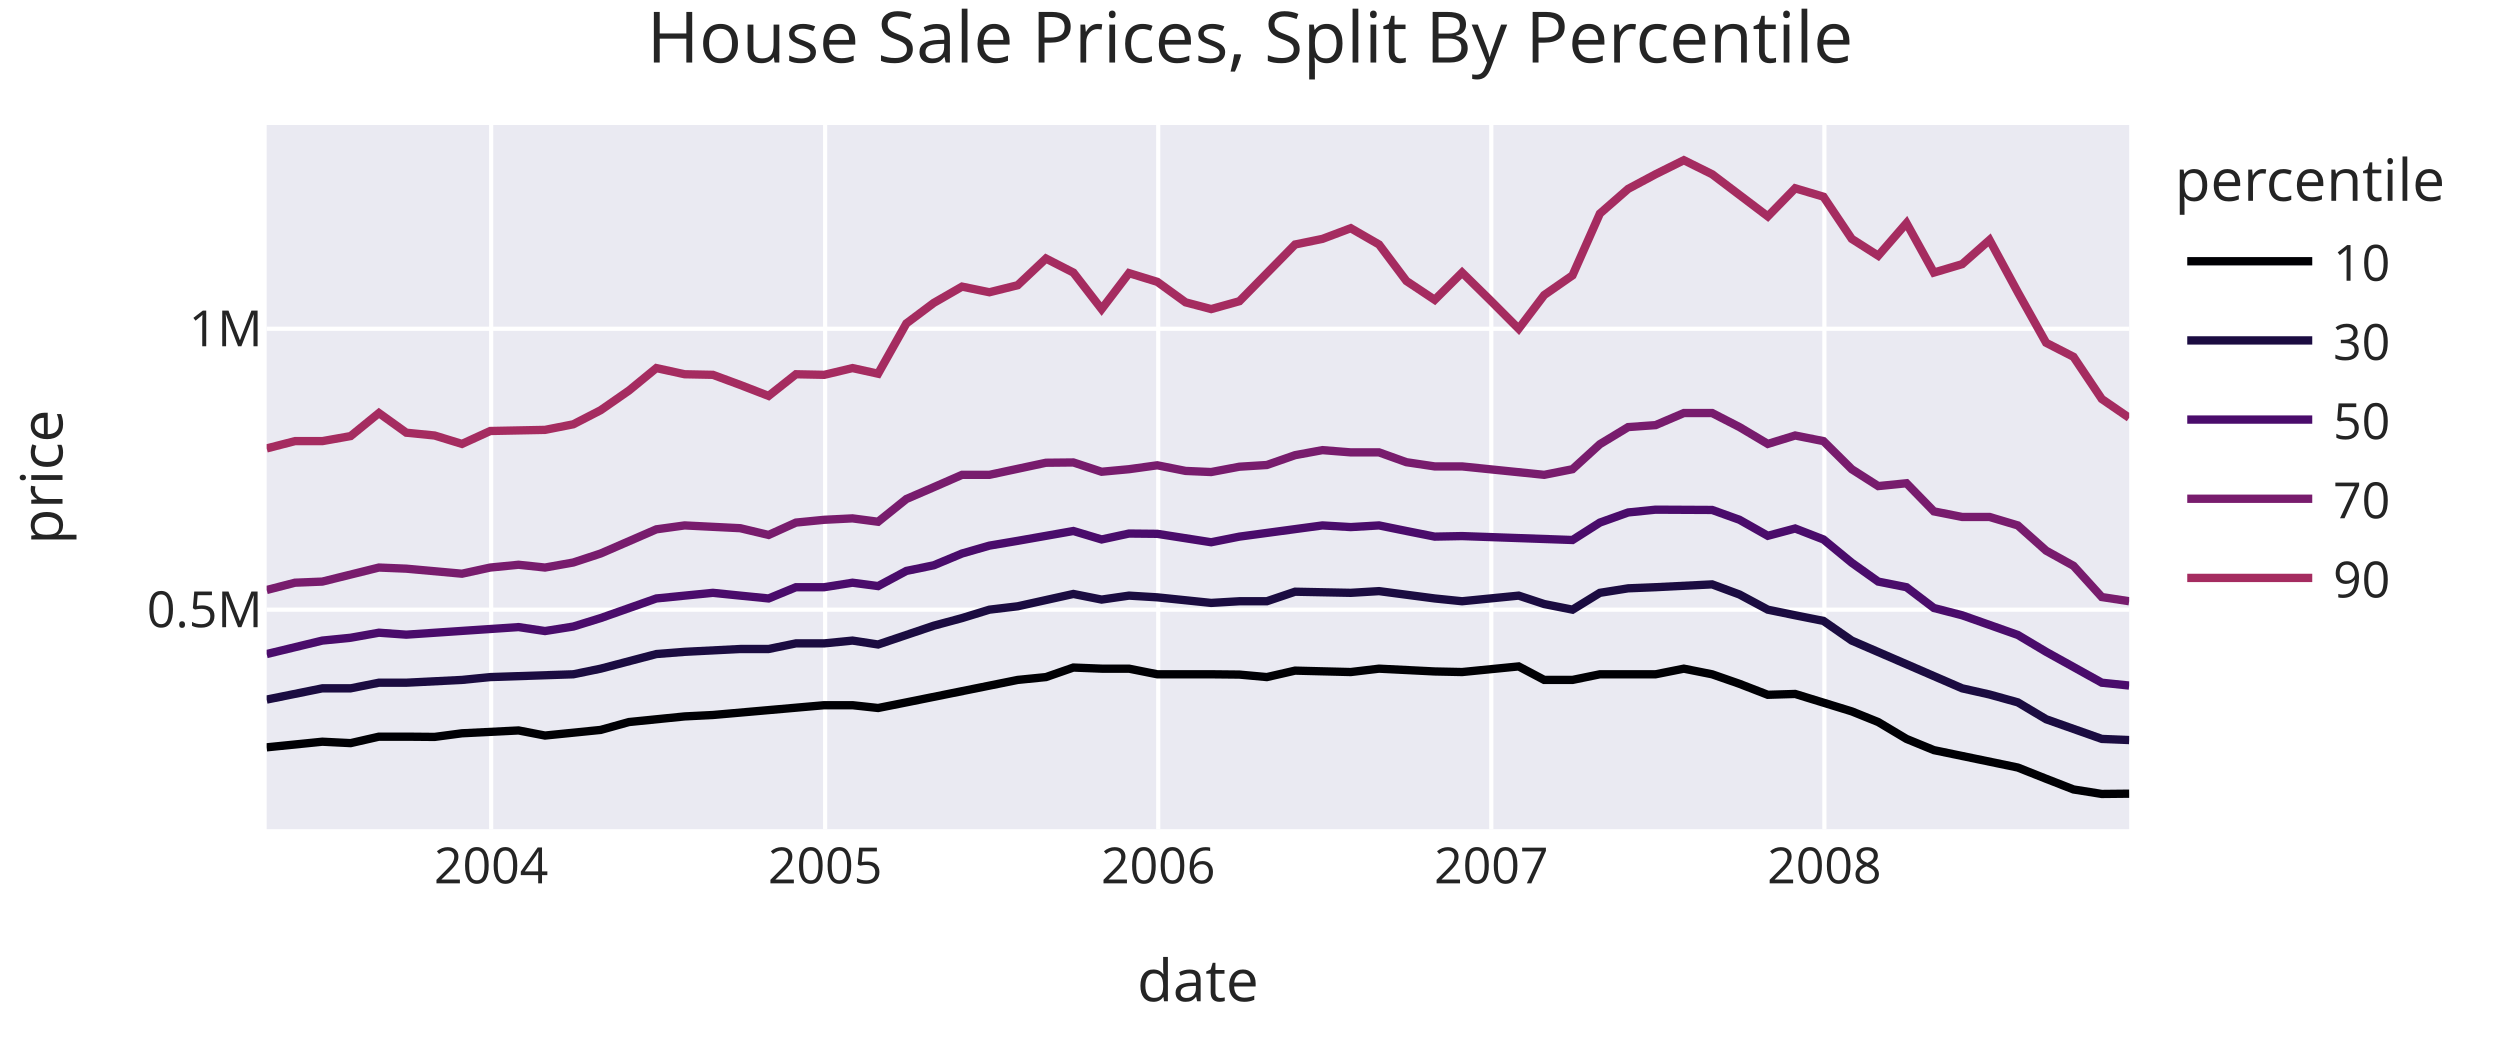
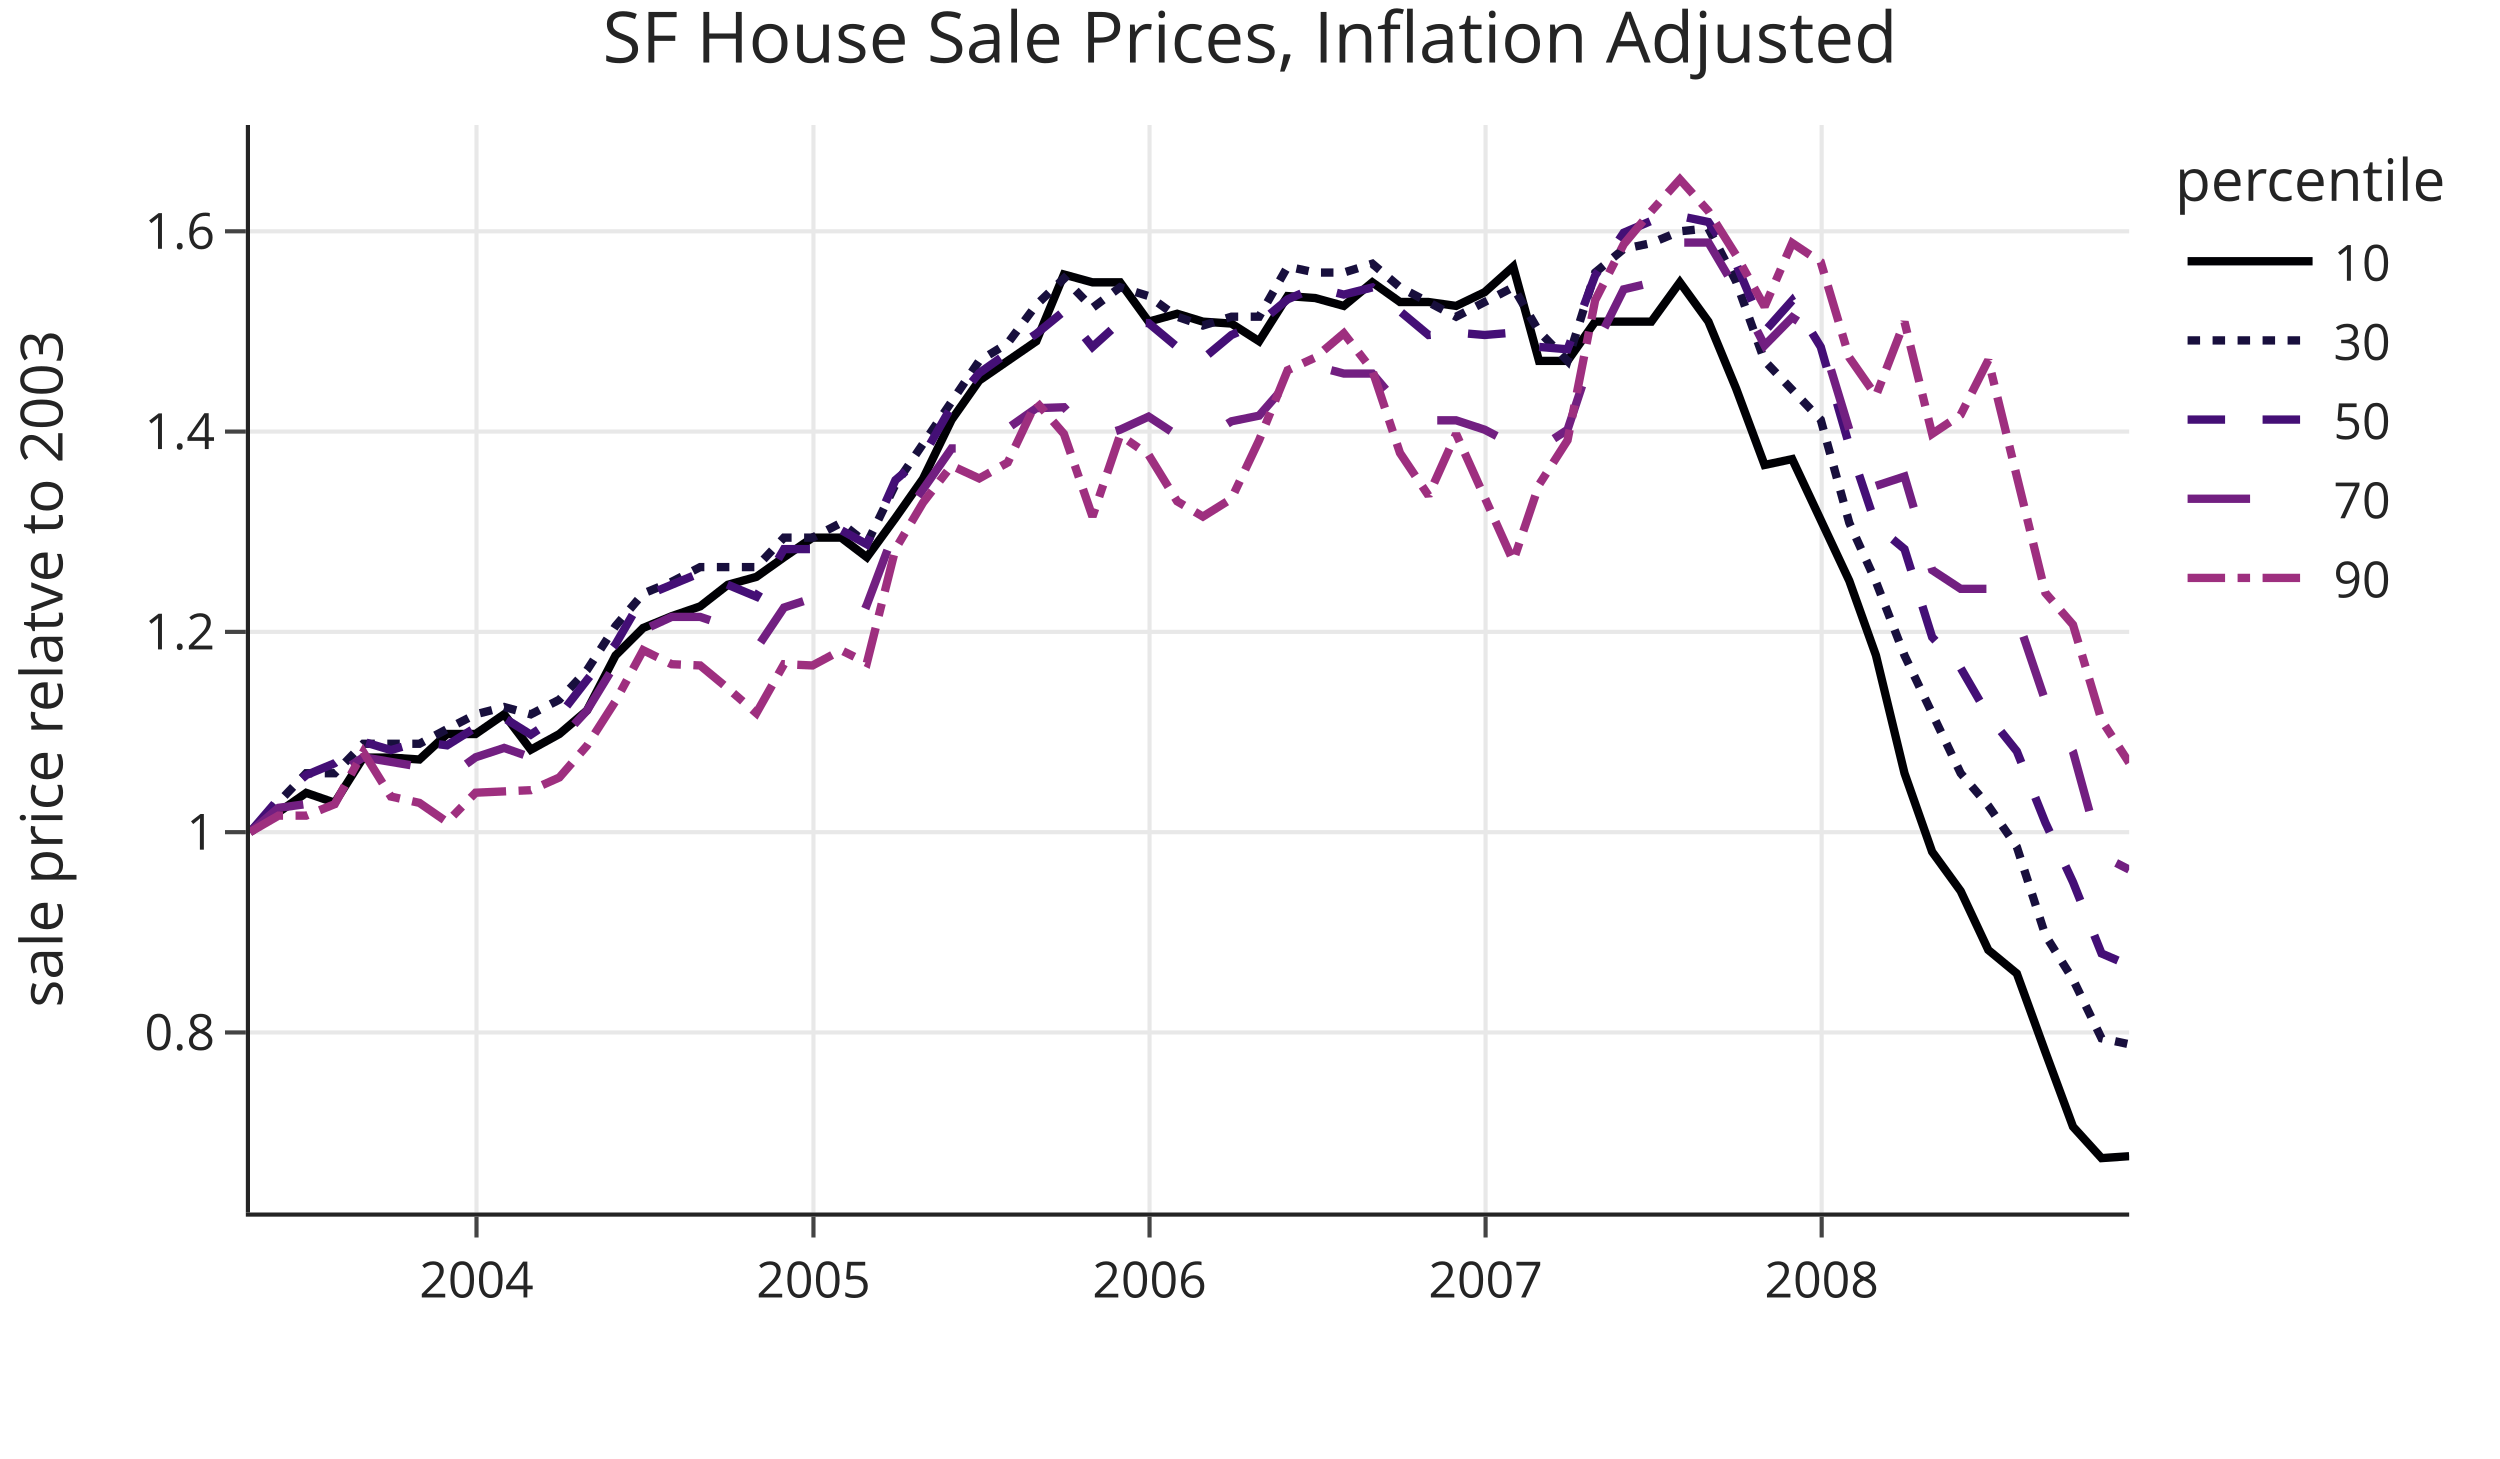
- <svg xmlns="http://www.w3.org/2000/svg" class="main-svg" width="600" height="250" style="" viewBox="0 0 600 250">
-   <rect x="0" y="0" width="600" height="250" style="fill: rgb(255, 255, 255); fill-opacity: 1;" />
-   <defs id="defs-a26ace">
+ <svg xmlns="http://www.w3.org/2000/svg" class="main-svg" width="600" height="350" style="" viewBox="0 0 600 350">
+   <rect x="0" y="0" width="600" height="350" style="fill: rgb(255, 255, 255); fill-opacity: 1;" />
+   <defs id="defs-5ffb2c">
    <g class="clips">
-       <clipPath id="clipa26acexyplot" class="plotclip">
-         <rect width="447" height="169" />
-       </clipPath>
-       <clipPath class="axesclip" id="clipa26acex">
-         <rect x="64" y="0" width="447" height="250" />
-       </clipPath>
-       <clipPath class="axesclip" id="clipa26acey">
-         <rect x="0" y="30" width="600" height="169" />
-       </clipPath>
-       <clipPath class="axesclip" id="clipa26acexy">
-         <rect x="64" y="30" width="447" height="169" />
+       <clipPath id="clip5ffb2cxyplot" class="plotclip">
+         <rect width="451" height="261" />
+       </clipPath>
+       <clipPath class="axesclip" id="clip5ffb2cx">
+         <rect x="60" y="0" width="451" height="350" />
+       </clipPath>
+       <clipPath class="axesclip" id="clip5ffb2cy">
+         <rect x="0" y="30" width="600" height="261" />
+       </clipPath>
+       <clipPath class="axesclip" id="clip5ffb2cxy">
+         <rect x="60" y="30" width="451" height="261" />
      </clipPath>
    </g>
    <g class="gradients" />
    <g class="patterns" />
  </defs>
-   <g class="bglayer">
-     <rect class="bg" x="64" y="30" width="447" height="169" style="fill: rgb(234, 234, 242); fill-opacity: 1; stroke-width: 0;" />
-   </g>
+   <g class="bglayer" />
  <g class="layer-below">
    <g class="imagelayer" />
    <g class="shapelayer" />
  </g>
  <g class="cartesianlayer">
    <g class="subplot xy">
      <g class="layer-subplot">
        <g class="shapelayer" />
        <g class="imagelayer" />
      </g>
      <g class="gridlayer">
        <g class="x">
-           <path class="xgrid crisp" transform="translate(117.88,0)" d="M0,30v169" style="stroke: rgb(255, 255, 255); stroke-opacity: 1; stroke-width: 1px;" />
-           <path class="xgrid crisp" transform="translate(198.03,0)" d="M0,30v169" style="stroke: rgb(255, 255, 255); stroke-opacity: 1; stroke-width: 1px;" />
-           <path class="xgrid crisp" transform="translate(277.97,0)" d="M0,30v169" style="stroke: rgb(255, 255, 255); stroke-opacity: 1; stroke-width: 1px;" />
-           <path class="xgrid crisp" transform="translate(357.91,0)" d="M0,30v169" style="stroke: rgb(255, 255, 255); stroke-opacity: 1; stroke-width: 1px;" />
-           <path class="xgrid crisp" transform="translate(437.85,0)" d="M0,30v169" style="stroke: rgb(255, 255, 255); stroke-opacity: 1; stroke-width: 1px;" />
+           <path class="xgrid crisp" transform="translate(114.36,0)" d="M0,30v261" style="stroke: rgb(232, 232, 232); stroke-opacity: 1; stroke-width: 1px;" />
+           <path class="xgrid crisp" transform="translate(195.23,0)" d="M0,30v261" style="stroke: rgb(232, 232, 232); stroke-opacity: 1; stroke-width: 1px;" />
+           <path class="xgrid crisp" transform="translate(275.89,0)" d="M0,30v261" style="stroke: rgb(232, 232, 232); stroke-opacity: 1; stroke-width: 1px;" />
+           <path class="xgrid crisp" transform="translate(356.54,0)" d="M0,30v261" style="stroke: rgb(232, 232, 232); stroke-opacity: 1; stroke-width: 1px;" />
+           <path class="xgrid crisp" transform="translate(437.2,0)" d="M0,30v261" style="stroke: rgb(232, 232, 232); stroke-opacity: 1; stroke-width: 1px;" />
        </g>
        <g class="y">
-           <path class="ygrid crisp" transform="translate(0,146.32)" d="M64,0h447" style="stroke: rgb(255, 255, 255); stroke-opacity: 1; stroke-width: 1px;" />
-           <path class="ygrid crisp" transform="translate(0,78.9)" d="M64,0h447" style="stroke: rgb(255, 255, 255); stroke-opacity: 1; stroke-width: 1px;" />
+           <path class="ygrid crisp" transform="translate(0,247.79)" d="M60,0h451" style="stroke: rgb(232, 232, 232); stroke-opacity: 1; stroke-width: 1px;" />
+           <path class="ygrid crisp" transform="translate(0,199.72)" d="M60,0h451" style="stroke: rgb(232, 232, 232); stroke-opacity: 1; stroke-width: 1px;" />
+           <path class="ygrid crisp" transform="translate(0,151.65)" d="M60,0h451" style="stroke: rgb(232, 232, 232); stroke-opacity: 1; stroke-width: 1px;" />
+           <path class="ygrid crisp" transform="translate(0,103.58)" d="M60,0h451" style="stroke: rgb(232, 232, 232); stroke-opacity: 1; stroke-width: 1px;" />
+           <path class="ygrid crisp" transform="translate(0,55.51)" d="M60,0h451" style="stroke: rgb(232, 232, 232); stroke-opacity: 1; stroke-width: 1px;" />
        </g>
      </g>
      <g class="zerolinelayer" />
      <path class="xlines-below" />
      <path class="ylines-below" />
      <g class="overlines-below" />
      <g class="xaxislayer-below" />
      <g class="yaxislayer-below" />
      <g class="overaxes-below" />
-       <g class="plot" transform="translate(64,30)" clip-path="url(#clipa26acexyplot)">
+       <g class="plot" transform="translate(60,30)" clip-path="url(#clip5ffb2cxyplot)">
        <g class="scatterlayer mlayer">
-           <g class="trace scatter trace6100ac" style="stroke-miterlimit: 2; opacity: 1;">
-             <g class="fills" />
-             <g class="errorbars" />
-             <g class="lines">
-               <path class="js-line" d="M0,149.36L13.36,148.01L20.15,148.35L26.94,146.8L33.51,146.8L40.3,146.86L46.87,145.99L60.45,145.31L66.8,146.53L80.16,145.18L86.95,143.29L100.31,141.94L107.1,141.6L133.82,139.25L140.6,139.25L146.74,139.92L153.53,138.57L180.25,133.18L187.03,132.5L193.61,130.21L200.39,130.48L206.96,130.48L213.75,131.83L226.68,131.83L233.46,131.9L240.04,132.5L246.82,130.95L260.18,131.29L266.97,130.48L280.33,131.15L286.9,131.29L300.48,129.94L306.61,133.18L313.4,133.18L319.97,131.83L333.33,131.83L340.12,130.48L346.91,131.83L353.48,134.12L360.27,136.75L366.84,136.55L380.42,140.73L386.77,143.29L393.56,147.34L400.13,150.03L420.28,154.21L427.07,156.91L433.64,159.47L440.43,160.55L447,160.48" style="vector-effect: non-scaling-stroke; fill: none; stroke: rgb(0, 0, 4); stroke-opacity: 1; stroke-width: 2px; opacity: 1;" />
-             </g>
-             <g class="points" />
-             <g class="text" />
-           </g>
-           <g class="trace scatter tracebd5c88" style="stroke-miterlimit: 2; opacity: 1;">
-             <g class="fills" />
-             <g class="errorbars" />
-             <g class="lines">
-               <path class="js-line" d="M0,137.9L13.36,135.2L20.15,135.2L26.94,133.85L33.51,133.85L46.87,133.18L53.66,132.5L73.59,131.83L80.16,130.48L93.52,126.97L100.31,126.44L113.67,125.76L120.46,125.76L127.03,124.41L133.82,124.41L140.6,123.74L146.74,124.68L160.1,120.17L166.89,118.34L173.46,116.32L180.25,115.51L193.61,112.55L200.39,113.9L206.96,112.95L213.75,113.36L226.68,114.7L233.46,114.3L240.04,114.3L246.82,112.01L260.18,112.28L266.97,111.87L280.33,113.63L286.9,114.3L300.48,112.95L306.61,114.97L313.4,116.32L319.97,112.28L326.76,111.2L333.33,110.93L346.91,110.25L353.48,112.68L360.27,116.32L366.84,117.67L373.63,119.02L380.42,123.74L406.92,135.2L413.49,136.68L420.28,138.57L427.07,142.62L440.43,147.34L447,147.61" style="vector-effect: non-scaling-stroke; fill: none; stroke: rgb(27, 12, 65); stroke-opacity: 1; stroke-width: 2px; opacity: 1;" />
-             </g>
-             <g class="points" />
-             <g class="text" />
-           </g>
-           <g class="trace scatter tracef13397" style="stroke-miterlimit: 2; opacity: 1;">
-             <g class="fills" />
-             <g class="errorbars" />
-             <g class="lines">
-               <path class="js-line" d="M0,126.97L13.36,123.74L20.15,123.06L26.94,121.85L33.51,122.32L60.45,120.5L66.8,121.45L73.59,120.37L80.16,118.34L93.52,113.63L100.31,112.95L107.1,112.28L113.67,112.95L120.46,113.63L127.03,110.93L133.82,110.93L140.6,109.85L146.74,110.66L153.53,107.02L160.1,105.67L166.89,102.84L173.46,100.95L180.25,99.8L193.61,97.44L200.39,99.47L206.96,98.05L213.75,98.12L226.68,100.14L233.46,98.79L253.39,96.1L260.18,96.5L266.97,96.1L273.54,97.44L280.33,98.79L286.9,98.66L313.4,99.6L319.97,95.42L326.76,92.99L333.33,92.32L346.91,92.39L353.48,94.75L360.27,98.59L366.84,96.84L373.63,99.47L380.42,105.06L386.77,109.58L393.56,110.93L400.13,115.92L406.92,117.67L420.28,122.39L427.07,126.44L440.43,133.85L447,134.53" style="vector-effect: non-scaling-stroke; fill: none; stroke: rgb(74, 12, 107); stroke-opacity: 1; stroke-width: 2px; opacity: 1;" />
-             </g>
-             <g class="points" />
-             <g class="text" />
-           </g>
-           <g class="trace scatter traceef2562" style="stroke-miterlimit: 2; opacity: 1;">
-             <g class="fills" />
-             <g class="errorbars" />
-             <g class="lines">
-               <path class="js-line" d="M0,111.6L6.79,109.85L13.36,109.58L26.94,106.21L33.51,106.48L46.87,107.69L53.66,106.21L60.45,105.54L66.8,106.21L73.59,105L80.16,102.84L93.52,97.04L100.31,96.1L113.67,96.77L120.46,98.39L127.03,95.42L133.82,94.75L140.6,94.41L146.74,95.22L153.53,89.76L160.1,86.93L166.89,83.96L173.46,83.96L187.03,81.06L193.61,80.99L200.39,83.22L206.96,82.61L213.75,81.67L220.54,83.02L226.68,83.29L233.46,82.01L240.04,81.6L246.82,79.24L253.39,78.03L260.18,78.57L266.97,78.57L273.54,80.93L280.33,81.94L286.9,81.94L306.61,83.96L313.4,82.61L319.97,76.61L326.76,72.5L333.33,72.03L340.12,69.13L346.91,69.13L353.48,72.5L360.27,76.54L366.84,74.52L373.63,75.87L380.42,82.61L386.77,86.66L393.56,85.98L400.13,92.73L406.92,94.07L413.49,94.07L420.28,96.1L427.07,102.16L433.64,105.8L440.43,113.29L447,114.3" style="vector-effect: non-scaling-stroke; fill: none; stroke: rgb(120, 28, 109); stroke-opacity: 1; stroke-width: 2px; opacity: 1;" />
-             </g>
-             <g class="points" />
-             <g class="text" />
-           </g>
-           <g class="trace scatter tracecb8f60" style="stroke-miterlimit: 2; opacity: 1;">
-             <g class="fills" />
-             <g class="errorbars" />
-             <g class="lines">
-               <path class="js-line" d="M0,77.62L6.79,75.87L13.36,75.87L20.15,74.66L26.94,69.13L33.51,73.85L40.3,74.52L46.87,76.54L53.66,73.44L66.8,73.17L73.59,71.83L80.16,68.45L86.95,63.73L93.52,58.34L100.31,59.82L107.1,59.96L113.67,62.39L120.46,65.02L127.03,59.82L133.82,59.96L140.6,58.34L146.74,59.69L153.53,47.62L160.1,42.7L166.89,38.79L173.46,40.14L180.25,38.45L187.03,32.05L193.61,35.42L200.39,44.18L206.96,35.55L213.75,37.64L220.54,42.56L226.68,44.18L233.46,42.29L246.82,28.68L253.39,27.33L260.18,24.77L266.97,28.68L273.54,37.44L280.33,41.96L286.9,35.42L293.69,42.09L300.48,48.9L306.61,40.81L313.4,36.09L319.97,21.26L326.76,15.33L333.33,11.82L340.12,8.45L346.91,11.82L360.27,21.93L366.84,15.19L373.63,17.21L380.42,27.33L386.77,31.37L393.56,23.55L400.13,35.42L406.92,33.4L413.49,27.6L420.28,40.14L427.07,52.27L433.64,55.64L440.43,65.76L447,70.27" style="vector-effect: non-scaling-stroke; fill: none; stroke: rgb(165, 44, 96); stroke-opacity: 1; stroke-width: 2px; opacity: 1;" />
+           <g class="trace scatter trace707775" style="stroke-miterlimit: 2; opacity: 1;">
+             <g class="fills" />
+             <g class="errorbars" />
+             <g class="lines">
+               <path class="js-line" d="M0,169.72L13.48,160.29L20.33,162.65L27.18,151.81L33.81,151.81L40.66,152.28L47.29,146.16L54.14,146.16L60.99,141.44L67.4,149.93L74.25,146.16L80.88,140.5L87.73,127.3L94.35,120.71L101.2,117.88L108.05,115.52L114.68,110.34L121.53,108.45L128.16,103.74L135.01,99.03L141.86,99.03L148.05,103.74L154.9,94.32L161.53,84.89L168.38,70.75L175.01,61.33L181.86,56.61L188.71,51.9L195.34,35.88L202.19,37.76L208.82,37.76L215.67,47.19L222.52,45.3L228.7,47.19L235.55,47.66L242.18,51.9L249.03,41.06L255.66,41.53L262.51,43.42L269.36,37.76L275.99,42.48L282.84,42.48L289.47,43.42L296.32,40.12L303.17,33.99L309.36,56.61L316.21,56.61L322.84,47.19L329.69,47.19L336.32,47.19L343.17,37.76L350.02,47.19L356.65,63.21L363.5,81.59L370.12,80.18L383.83,109.4L390.23,127.3L397.08,155.58L403.71,174.43L410.56,183.86L417.19,198L424.04,203.65L430.89,222.5L437.52,240.41L444.37,247.95L451,247.48" style="vector-effect: non-scaling-stroke; fill: none; stroke: rgb(0, 0, 4); stroke-opacity: 1; stroke-width: 2px; opacity: 1;" />
+             </g>
+             <g class="points" />
+             <g class="text" />
+           </g>
+           <g class="trace scatter trace437992" style="stroke-miterlimit: 2; opacity: 1;">
+             <g class="fills" />
+             <g class="errorbars" />
+             <g class="lines">
+               <path class="js-line" d="M0,169.72L13.48,155.58L20.33,155.58L27.18,148.51L33.81,148.51L40.66,148.51L47.29,144.98L54.14,141.44L60.99,139.68L67.4,141.44L74.25,137.91L80.88,130.84L87.73,120.24L94.35,112.46L101.2,109.63L108.05,106.1L114.68,106.1L121.53,106.1L128.16,99.03L135.01,99.03L141.86,95.49L148.05,100.44L154.9,86.3L175.01,56.61L181.86,52.37L188.71,43.18L195.34,36.82L202.19,43.89L208.82,38.94L215.67,41.06L222.52,46.01L228.7,48.13L235.55,46.01L242.18,46.01L249.03,33.99L255.66,35.41L262.51,35.41L269.36,33.29L275.99,38.94L289.47,46.01L296.32,42.48L303.17,38.94L309.36,49.55L316.21,56.61L322.84,35.41L329.69,29.75L336.32,28.34L343.17,25.51L350.02,24.8L356.65,37.53L363.5,56.61L376.98,70.75L383.83,95.49L390.23,109.63L397.08,127.3L410.56,155.58L417.19,163.36L424.04,173.25L430.89,194.46L437.52,205.06L444.37,219.2L451,220.62" style="vector-effect: non-scaling-stroke; fill: none; stroke: rgb(24, 15, 61); stroke-opacity: 1; stroke-width: 2px; opacity: 1; stroke-dasharray: 3px, 3px;" />
+             </g>
+             <g class="points" />
+             <g class="text" />
+           </g>
+           <g class="trace scatter traceb81342" style="stroke-miterlimit: 2; opacity: 1;">
+             <g class="fills" />
+             <g class="errorbars" />
+             <g class="lines">
+               <path class="js-line" d="M0,169.72L6.85,161.73L13.48,156.02L20.33,153.16L27.18,148.02L33.81,150.02L40.66,148.02L47.29,148.88L54.14,144.6L60.99,142.32L67.4,146.31L74.25,141.75L80.88,133.18L87.73,124.62L94.35,113.2L108.05,107.49L114.68,110.35L121.53,113.2L128.16,101.78L135.01,101.78L141.86,97.22L148.05,100.64L154.9,85.23L161.53,79.52L168.38,67.53L175.01,59.54L181.86,54.68L188.71,50.12L195.34,44.69L202.19,53.26L208.82,47.26L215.67,47.55L222.52,53.26L228.7,56.11L235.55,50.4L242.18,47.55L249.03,41.84L255.66,38.98L262.51,40.7L269.36,38.98L275.99,44.69L282.84,50.4L289.47,49.83L296.32,50.4L303.17,49.83L309.36,53.26L316.21,53.83L322.84,36.13L329.69,25.85L336.32,23L343.17,21.86L350.02,23.28L356.65,33.27L363.5,49.55L370.12,42.12L376.98,53.26L383.83,76.95L390.23,96.07L397.08,101.78L403.71,122.91L410.56,130.33L417.19,141.75L424.04,150.31L430.89,167.44L437.52,181.71L444.37,198.83L451,201.69" style="vector-effect: non-scaling-stroke; fill: none; stroke: rgb(68, 15, 118); stroke-opacity: 1; stroke-width: 2px; opacity: 1; stroke-dasharray: 9px, 9px;" />
+             </g>
+             <g class="points" />
+             <g class="text" />
+           </g>
+           <g class="trace scatter tracebf2404" style="stroke-miterlimit: 2; opacity: 1;">
+             <g class="fills" />
+             <g class="errorbars" />
+             <g class="lines">
+               <path class="js-line" d="M0,169.72L6.85,163.88L13.48,162.98L20.33,156.24L27.18,151.75L40.66,154L47.29,156.69L54.14,151.75L60.99,149.5L67.4,151.75L74.25,147.71L80.88,140.52L87.73,129.29L94.35,121.2L101.2,118.06L108.05,118.06L114.68,120.3L121.53,125.69L128.16,115.81L135.01,113.56L141.86,112.44L148.05,115.14L154.9,96.94L168.38,77.62L175.01,77.62L188.71,67.96L195.34,67.74L202.19,75.15L208.82,73.13L215.67,69.99L222.52,74.48L228.7,75.38L235.55,71.11L242.18,69.76L249.03,61.9L255.66,57.86L262.51,59.65L269.36,59.65L275.99,67.51L282.84,70.88L289.47,70.88L296.32,73.13L303.17,76.72L309.36,77.62L316.21,73.13L322.84,53.14L329.69,39.44L336.32,37.86L343.17,28.21L350.02,28.21L356.65,39.44L363.5,52.91L370.12,46.18L376.98,50.67L383.83,73.13L390.23,86.61L397.08,84.36L403.71,106.82L410.56,111.32L417.19,111.32L424.04,118.06L430.89,138.27L437.52,150.4L444.37,175.33L451,178.7" style="vector-effect: non-scaling-stroke; fill: none; stroke: rgb(114, 31, 129); stroke-opacity: 1; stroke-width: 2px; opacity: 1; stroke-dasharray: 15px, 15px;" />
+             </g>
+             <g class="points" />
+             <g class="text" />
+           </g>
+           <g class="trace scatter trace5d619b" style="stroke-miterlimit: 2; opacity: 1;">
+             <g class="fills" />
+             <g class="errorbars" />
+             <g class="lines">
+               <path class="js-line" d="M0,169.72L6.85,165.75L13.48,165.75L20.33,163L27.18,150.48L33.81,161.17L40.66,162.69L47.29,167.28L54.14,160.25L67.4,159.64L74.25,156.59L80.88,148.95L87.73,138.26L94.35,126.05L101.2,129.41L108.05,129.71L114.68,135.21L121.53,141.16L128.16,129.41L135.01,129.71L141.86,126.05L148.05,129.1L154.9,101.77L161.53,90.62L168.38,81.76L175.01,84.82L181.86,81L188.71,66.49L195.34,74.13L202.19,93.98L208.82,74.43L215.67,79.17L222.52,90.32L228.7,93.98L235.55,89.7L242.18,75.66L249.03,58.86L255.66,55.81L262.51,50L269.36,58.86L275.99,78.71L282.84,88.94L289.47,74.13L303.17,104.67L309.36,86.35L316.21,75.66L322.84,42.06L329.69,28.63L336.32,20.68L343.17,13.05L350.02,20.68L356.65,31.22L363.5,43.59L370.12,28.32L376.98,32.9L383.83,55.81L390.23,64.97L397.08,47.25L403.71,74.13L410.56,69.55L417.19,56.42L430.89,112.3L437.52,119.94L444.37,142.84L451,153.07" style="vector-effect: non-scaling-stroke; fill: none; stroke: rgb(158, 47, 127); stroke-opacity: 1; stroke-width: 2px; opacity: 1; stroke-dasharray: 9px, 3px, 3px, 3px;" />
            </g>
            <g class="points" />
            <g class="text" />
          </g>
        </g>
      </g>
      <g class="overplot" />
-       <path class="xlines-above crisp" d="M0,0" style="fill: none;" />
-       <path class="ylines-above crisp" d="M0,0" style="fill: none;" />
+       <path class="xlines-above crisp" d="M59,291.5H511" style="fill: none; stroke-width: 1px; stroke: rgb(36, 36, 36); stroke-opacity: 1;" />
+       <path class="ylines-above crisp" d="M59.5,30V291" style="fill: none; stroke-width: 1px; stroke: rgb(36, 36, 36); stroke-opacity: 1;" />
      <g class="overlines-above" />
      <g class="xaxislayer-above">
-         <g class="xtick">
-           <text text-anchor="middle" x="0" y="212" transform="translate(117.88,0)" style="font-family: 'Open Sans', verdana, arial, sans-serif; font-size: 12px; fill: rgb(36, 36, 36); fill-opacity: 1; white-space: pre; opacity: 1;">2004</text>
-         </g>
-         <g class="xtick">
-           <text text-anchor="middle" x="0" y="212" style="font-family: 'Open Sans', verdana, arial, sans-serif; font-size: 12px; fill: rgb(36, 36, 36); fill-opacity: 1; white-space: pre; opacity: 1;" transform="translate(198.03,0)">2005</text>
-         </g>
-         <g class="xtick">
-           <text text-anchor="middle" x="0" y="212" style="font-family: 'Open Sans', verdana, arial, sans-serif; font-size: 12px; fill: rgb(36, 36, 36); fill-opacity: 1; white-space: pre; opacity: 1;" transform="translate(277.97,0)">2006</text>
-         </g>
-         <g class="xtick">
-           <text text-anchor="middle" x="0" y="212" style="font-family: 'Open Sans', verdana, arial, sans-serif; font-size: 12px; fill: rgb(36, 36, 36); fill-opacity: 1; white-space: pre; opacity: 1;" transform="translate(357.91,0)">2007</text>
-         </g>
-         <g class="xtick">
-           <text text-anchor="middle" x="0" y="212" style="font-family: 'Open Sans', verdana, arial, sans-serif; font-size: 12px; fill: rgb(36, 36, 36); fill-opacity: 1; white-space: pre; opacity: 1;" transform="translate(437.85,0)">2008</text>
+         <path class="xtick ticks crisp" d="M0,292v5" transform="translate(114.36,0)" style="stroke: rgb(68, 68, 68); stroke-opacity: 1; stroke-width: 1px;" />
+         <path class="xtick ticks crisp" d="M0,292v5" transform="translate(195.23,0)" style="stroke: rgb(68, 68, 68); stroke-opacity: 1; stroke-width: 1px;" />
+         <path class="xtick ticks crisp" d="M0,292v5" transform="translate(275.89,0)" style="stroke: rgb(68, 68, 68); stroke-opacity: 1; stroke-width: 1px;" />
+         <path class="xtick ticks crisp" d="M0,292v5" transform="translate(356.54,0)" style="stroke: rgb(68, 68, 68); stroke-opacity: 1; stroke-width: 1px;" />
+         <path class="xtick ticks crisp" d="M0,292v5" transform="translate(437.2,0)" style="stroke: rgb(68, 68, 68); stroke-opacity: 1; stroke-width: 1px;" />
+         <g class="xtick">
+           <text text-anchor="middle" x="0" y="311.4" transform="translate(114.36,0)" style="font-family: 'Open Sans', verdana, arial, sans-serif; font-size: 12px; fill: rgb(36, 36, 36); fill-opacity: 1; white-space: pre; opacity: 1;">2004</text>
+         </g>
+         <g class="xtick">
+           <text text-anchor="middle" x="0" y="311.4" style="font-family: 'Open Sans', verdana, arial, sans-serif; font-size: 12px; fill: rgb(36, 36, 36); fill-opacity: 1; white-space: pre; opacity: 1;" transform="translate(195.23,0)">2005</text>
+         </g>
+         <g class="xtick">
+           <text text-anchor="middle" x="0" y="311.4" style="font-family: 'Open Sans', verdana, arial, sans-serif; font-size: 12px; fill: rgb(36, 36, 36); fill-opacity: 1; white-space: pre; opacity: 1;" transform="translate(275.89,0)">2006</text>
+         </g>
+         <g class="xtick">
+           <text text-anchor="middle" x="0" y="311.4" style="font-family: 'Open Sans', verdana, arial, sans-serif; font-size: 12px; fill: rgb(36, 36, 36); fill-opacity: 1; white-space: pre; opacity: 1;" transform="translate(356.54,0)">2007</text>
+         </g>
+         <g class="xtick">
+           <text text-anchor="middle" x="0" y="311.4" style="font-family: 'Open Sans', verdana, arial, sans-serif; font-size: 12px; fill: rgb(36, 36, 36); fill-opacity: 1; white-space: pre; opacity: 1;" transform="translate(437.2,0)">2008</text>
        </g>
      </g>
      <g class="yaxislayer-above">
-         <g class="ytick">
-           <text text-anchor="end" x="63" y="4.2" transform="translate(0,146.32)" style="font-family: 'Open Sans', verdana, arial, sans-serif; font-size: 12px; fill: rgb(36, 36, 36); fill-opacity: 1; white-space: pre; opacity: 1;">0.5M</text>
-         </g>
-         <g class="ytick">
-           <text text-anchor="end" x="63" y="4.2" style="font-family: 'Open Sans', verdana, arial, sans-serif; font-size: 12px; fill: rgb(36, 36, 36); fill-opacity: 1; white-space: pre; opacity: 1;" transform="translate(0,78.9)">1M</text>
+         <path class="ytick ticks crisp" d="M59,0h-5" transform="translate(0,247.79)" style="stroke: rgb(68, 68, 68); stroke-opacity: 1; stroke-width: 1px;" />
+         <path class="ytick ticks crisp" d="M59,0h-5" transform="translate(0,199.72)" style="stroke: rgb(68, 68, 68); stroke-opacity: 1; stroke-width: 1px;" />
+         <path class="ytick ticks crisp" d="M59,0h-5" transform="translate(0,151.65)" style="stroke: rgb(68, 68, 68); stroke-opacity: 1; stroke-width: 1px;" />
+         <path class="ytick ticks crisp" d="M59,0h-5" transform="translate(0,103.58)" style="stroke: rgb(68, 68, 68); stroke-opacity: 1; stroke-width: 1px;" />
+         <path class="ytick ticks crisp" d="M59,0h-5" transform="translate(0,55.51)" style="stroke: rgb(68, 68, 68); stroke-opacity: 1; stroke-width: 1px;" />
+         <g class="ytick">
+           <text text-anchor="end" x="51.6" y="4.2" transform="translate(0,247.79)" style="font-family: 'Open Sans', verdana, arial, sans-serif; font-size: 12px; fill: rgb(36, 36, 36); fill-opacity: 1; white-space: pre; opacity: 1;">0.8</text>
+         </g>
+         <g class="ytick">
+           <text text-anchor="end" x="51.6" y="4.2" style="font-family: 'Open Sans', verdana, arial, sans-serif; font-size: 12px; fill: rgb(36, 36, 36); fill-opacity: 1; white-space: pre; opacity: 1;" transform="translate(0,199.72)">1</text>
+         </g>
+         <g class="ytick">
+           <text text-anchor="end" x="51.6" y="4.2" style="font-family: 'Open Sans', verdana, arial, sans-serif; font-size: 12px; fill: rgb(36, 36, 36); fill-opacity: 1; white-space: pre; opacity: 1;" transform="translate(0,151.65)">1.2</text>
+         </g>
+         <g class="ytick">
+           <text text-anchor="end" x="51.6" y="4.2" style="font-family: 'Open Sans', verdana, arial, sans-serif; font-size: 12px; fill: rgb(36, 36, 36); fill-opacity: 1; white-space: pre; opacity: 1;" transform="translate(0,103.58)">1.4</text>
+         </g>
+         <g class="ytick">
+           <text text-anchor="end" x="51.6" y="4.2" style="font-family: 'Open Sans', verdana, arial, sans-serif; font-size: 12px; fill: rgb(36, 36, 36); fill-opacity: 1; white-space: pre; opacity: 1;" transform="translate(0,55.51)">1.6</text>
        </g>
      </g>
      <g class="overaxes-above" />
    </g>
  </g>
  <g class="polarlayer" />
  <g class="smithlayer" />
  <g class="ternarylayer" />
  <g class="geolayer" />
  <g class="funnelarealayer" />
  <g class="pielayer" />
  <g class="iciclelayer" />
  <g class="treemaplayer" />
  <g class="sunburstlayer" />
  <g class="glimages" />
-   <defs id="topdefs-a26ace">
+   <defs id="topdefs-5ffb2c">
    <g class="clips" />
-     <clipPath id="legenda26ace">
+     <clipPath id="legend5ffb2c">
      <rect width="70" height="124" x="0" y="0" />
    </clipPath>
  </defs>
  <g class="layer-above">
    <g class="imagelayer" />
    <g class="shapelayer" />
  </g>
  <g class="infolayer">
-     <g class="legend" pointer-events="all" transform="translate(519.94,30)">
-       <rect class="bg" shape-rendering="crispEdges" style="stroke: rgb(68, 68, 68); stroke-opacity: 1; fill: rgb(255, 255, 255); fill-opacity: 1; stroke-width: 0px;" width="70" height="124" x="0" y="0" />
-       <g class="scrollbox" transform="" clip-path="url(#legenda26ace)">
+     <g class="legend" pointer-events="all" transform="translate(520.02,30)">
+       <rect class="bg" shape-rendering="crispEdges" width="70" height="124" x="0" y="0" style="stroke: rgb(68, 68, 68); stroke-opacity: 1; fill: rgb(255, 255, 255); fill-opacity: 1; stroke-width: 0px;" />
+       <g class="scrollbox" transform="" clip-path="url(#legend5ffb2c)">
        <text class="legendtitletext" text-anchor="start" x="2" y="18.2" style="font-family: 'Open Sans', verdana, arial, sans-serif; font-size: 14px; fill: rgb(36, 36, 36); fill-opacity: 1; white-space: pre;">percentile</text>
        <g class="groups" transform="">
          <g class="traces" transform="translate(0,32.7)" style="opacity: 1;">
            <text class="legendtext" text-anchor="start" x="40" y="4.68" style="font-family: 'Open Sans', verdana, arial, sans-serif; font-size: 12px; fill: rgb(36, 36, 36); fill-opacity: 1; white-space: pre;">10</text>
            <g class="layers" style="opacity: 1;">
              <g class="legendfill" />
              <g class="legendlines">
                <path class="js-line" d="M5,0h30" style="fill: none; stroke: rgb(0, 0, 4); stroke-opacity: 1; stroke-width: 2px;" />
              </g>
              <g class="legendsymbols">
                <g class="legendpoints" />
              </g>
            </g>
            <rect class="legendtoggle" x="0" y="-9.5" width="53.734" height="19" style="fill: rgb(0, 0, 0); fill-opacity: 0;" />
          </g>
        </g>
        <g class="groups" transform="">
          <g class="traces" transform="translate(0,51.7)" style="opacity: 1;">
            <text class="legendtext" text-anchor="start" x="40" y="4.68" style="font-family: 'Open Sans', verdana, arial, sans-serif; font-size: 12px; fill: rgb(36, 36, 36); fill-opacity: 1; white-space: pre;">30</text>
            <g class="layers" style="opacity: 1;">
              <g class="legendfill" />
              <g class="legendlines">
-                 <path class="js-line" d="M5,0h30" style="fill: none; stroke: rgb(27, 12, 65); stroke-opacity: 1; stroke-width: 2px;" />
+                 <path class="js-line" d="M5,0h30" style="fill: none; stroke: rgb(24, 15, 61); stroke-opacity: 1; stroke-dasharray: 3px, 3px; stroke-width: 2px;" />
              </g>
              <g class="legendsymbols">
                <g class="legendpoints" />
              </g>
            </g>
            <rect class="legendtoggle" x="0" y="-9.5" width="53.734" height="19" style="fill: rgb(0, 0, 0); fill-opacity: 0;" />
          </g>
        </g>
        <g class="groups" transform="">
          <g class="traces" transform="translate(0,70.7)" style="opacity: 1;">
            <text class="legendtext" text-anchor="start" x="40" y="4.68" style="font-family: 'Open Sans', verdana, arial, sans-serif; font-size: 12px; fill: rgb(36, 36, 36); fill-opacity: 1; white-space: pre;">50</text>
            <g class="layers" style="opacity: 1;">
              <g class="legendfill" />
              <g class="legendlines">
-                 <path class="js-line" d="M5,0h30" style="fill: none; stroke: rgb(74, 12, 107); stroke-opacity: 1; stroke-width: 2px;" />
+                 <path class="js-line" d="M5,0h30" style="fill: none; stroke: rgb(68, 15, 118); stroke-opacity: 1; stroke-dasharray: 9px, 9px; stroke-width: 2px;" />
              </g>
              <g class="legendsymbols">
                <g class="legendpoints" />
              </g>
            </g>
            <rect class="legendtoggle" x="0" y="-9.5" width="53.734" height="19" style="fill: rgb(0, 0, 0); fill-opacity: 0;" />
          </g>
        </g>
        <g class="groups" transform="">
          <g class="traces" transform="translate(0,89.7)" style="opacity: 1;">
            <text class="legendtext" text-anchor="start" x="40" y="4.68" style="font-family: 'Open Sans', verdana, arial, sans-serif; font-size: 12px; fill: rgb(36, 36, 36); fill-opacity: 1; white-space: pre;">70</text>
            <g class="layers" style="opacity: 1;">
              <g class="legendfill" />
              <g class="legendlines">
-                 <path class="js-line" d="M5,0h30" style="fill: none; stroke: rgb(120, 28, 109); stroke-opacity: 1; stroke-width: 2px;" />
+                 <path class="js-line" d="M5,0h30" style="fill: none; stroke: rgb(114, 31, 129); stroke-opacity: 1; stroke-dasharray: 15px, 15px; stroke-width: 2px;" />
              </g>
              <g class="legendsymbols">
                <g class="legendpoints" />
              </g>
            </g>
            <rect class="legendtoggle" x="0" y="-9.5" width="53.734" height="19" style="fill: rgb(0, 0, 0); fill-opacity: 0;" />
          </g>
        </g>
        <g class="groups" transform="">
          <g class="traces" transform="translate(0,108.7)" style="opacity: 1;">
            <text class="legendtext" text-anchor="start" x="40" y="4.68" style="font-family: 'Open Sans', verdana, arial, sans-serif; font-size: 12px; fill: rgb(36, 36, 36); fill-opacity: 1; white-space: pre;">90</text>
            <g class="layers" style="opacity: 1;">
              <g class="legendfill" />
              <g class="legendlines">
-                 <path class="js-line" d="M5,0h30" style="fill: none; stroke: rgb(165, 44, 96); stroke-opacity: 1; stroke-width: 2px;" />
-               </g>
-               <g class="legendsymbols">
-                 <g class="legendpoints" />
-               </g>
-             </g>
-             <rect class="legendtoggle" x="0" y="-9.5" width="53.734" height="19" style="fill: rgb(0, 0, 0); fill-opacity: 0;" />
-           </g>
-         </g>
-       </g>
-       <rect class="scrollbar" rx="20" ry="3" width="0" height="0" style="fill: rgb(128, 139, 164); fill-opacity: 1;" x="0" y="0" />
+                 <path class="js-line" d="M5,0h30" style="fill: none; stroke: rgb(158, 47, 127); stroke-opacity: 1; stroke-dasharray: 9px, 3px, 3px, 3px; stroke-width: 2px;" />
+               </g>
+               <g class="legendsymbols">
+                 <g class="legendpoints" />
+               </g>
+             </g>
+             <rect class="legendtoggle" x="0" y="-9.5" width="53.734" height="19" style="fill: rgb(0, 0, 0); fill-opacity: 0;" />
+           </g>
+         </g>
+       </g>
+       <rect class="scrollbar" rx="20" ry="3" width="0" height="0" x="0" y="0" style="fill: rgb(128, 139, 164); fill-opacity: 1;" />
    </g>
    <g class="g-gtitle">
-       <text class="gtitle" x="300" y="15" text-anchor="middle" dy="0em" style="font-family: 'Open Sans', verdana, arial, sans-serif; font-size: 17px; fill: rgb(36, 36, 36); opacity: 1; font-weight: normal; white-space: pre;">House Sale Prices, Split By Percentile</text>
-     </g>
-     <g class="g-xtitle">
-       <text class="xtitle" x="287.5" y="240.3" text-anchor="middle" style="font-family: 'Open Sans', verdana, arial, sans-serif; font-size: 14px; fill: rgb(36, 36, 36); opacity: 1; font-weight: normal; white-space: pre;">date</text>
-     </g>
-     <g class="g-ytitle" transform="translate(4.549805,0)">
-       <text class="ytitle" transform="rotate(-90,10.45,114.5)" x="10.45" y="114.5" text-anchor="middle" style="font-family: 'Open Sans', verdana, arial, sans-serif; font-size: 14px; fill: rgb(36, 36, 36); opacity: 1; font-weight: normal; white-space: pre;">price</text>
+       <text class="gtitle" x="300" y="15" text-anchor="middle" dy="0em" style="font-family: 'Open Sans', verdana, arial, sans-serif; font-size: 17px; fill: rgb(36, 36, 36); opacity: 1; font-weight: normal; white-space: pre;">SF House Sale Prices, Inflation Adjusted</text>
+     </g>
+     <g class="g-xtitle" />
+     <g class="g-ytitle" transform="translate(5.12793,0)">
+       <text class="ytitle" transform="rotate(-90,9.871875,160.5)" x="9.872" y="160.5" text-anchor="middle" style="font-family: 'Open Sans', verdana, arial, sans-serif; font-size: 14px; fill: rgb(36, 36, 36); opacity: 1; font-weight: normal; white-space: pre;">sale price relatve to 2003</text>
    </g>
  </g>
</svg>
